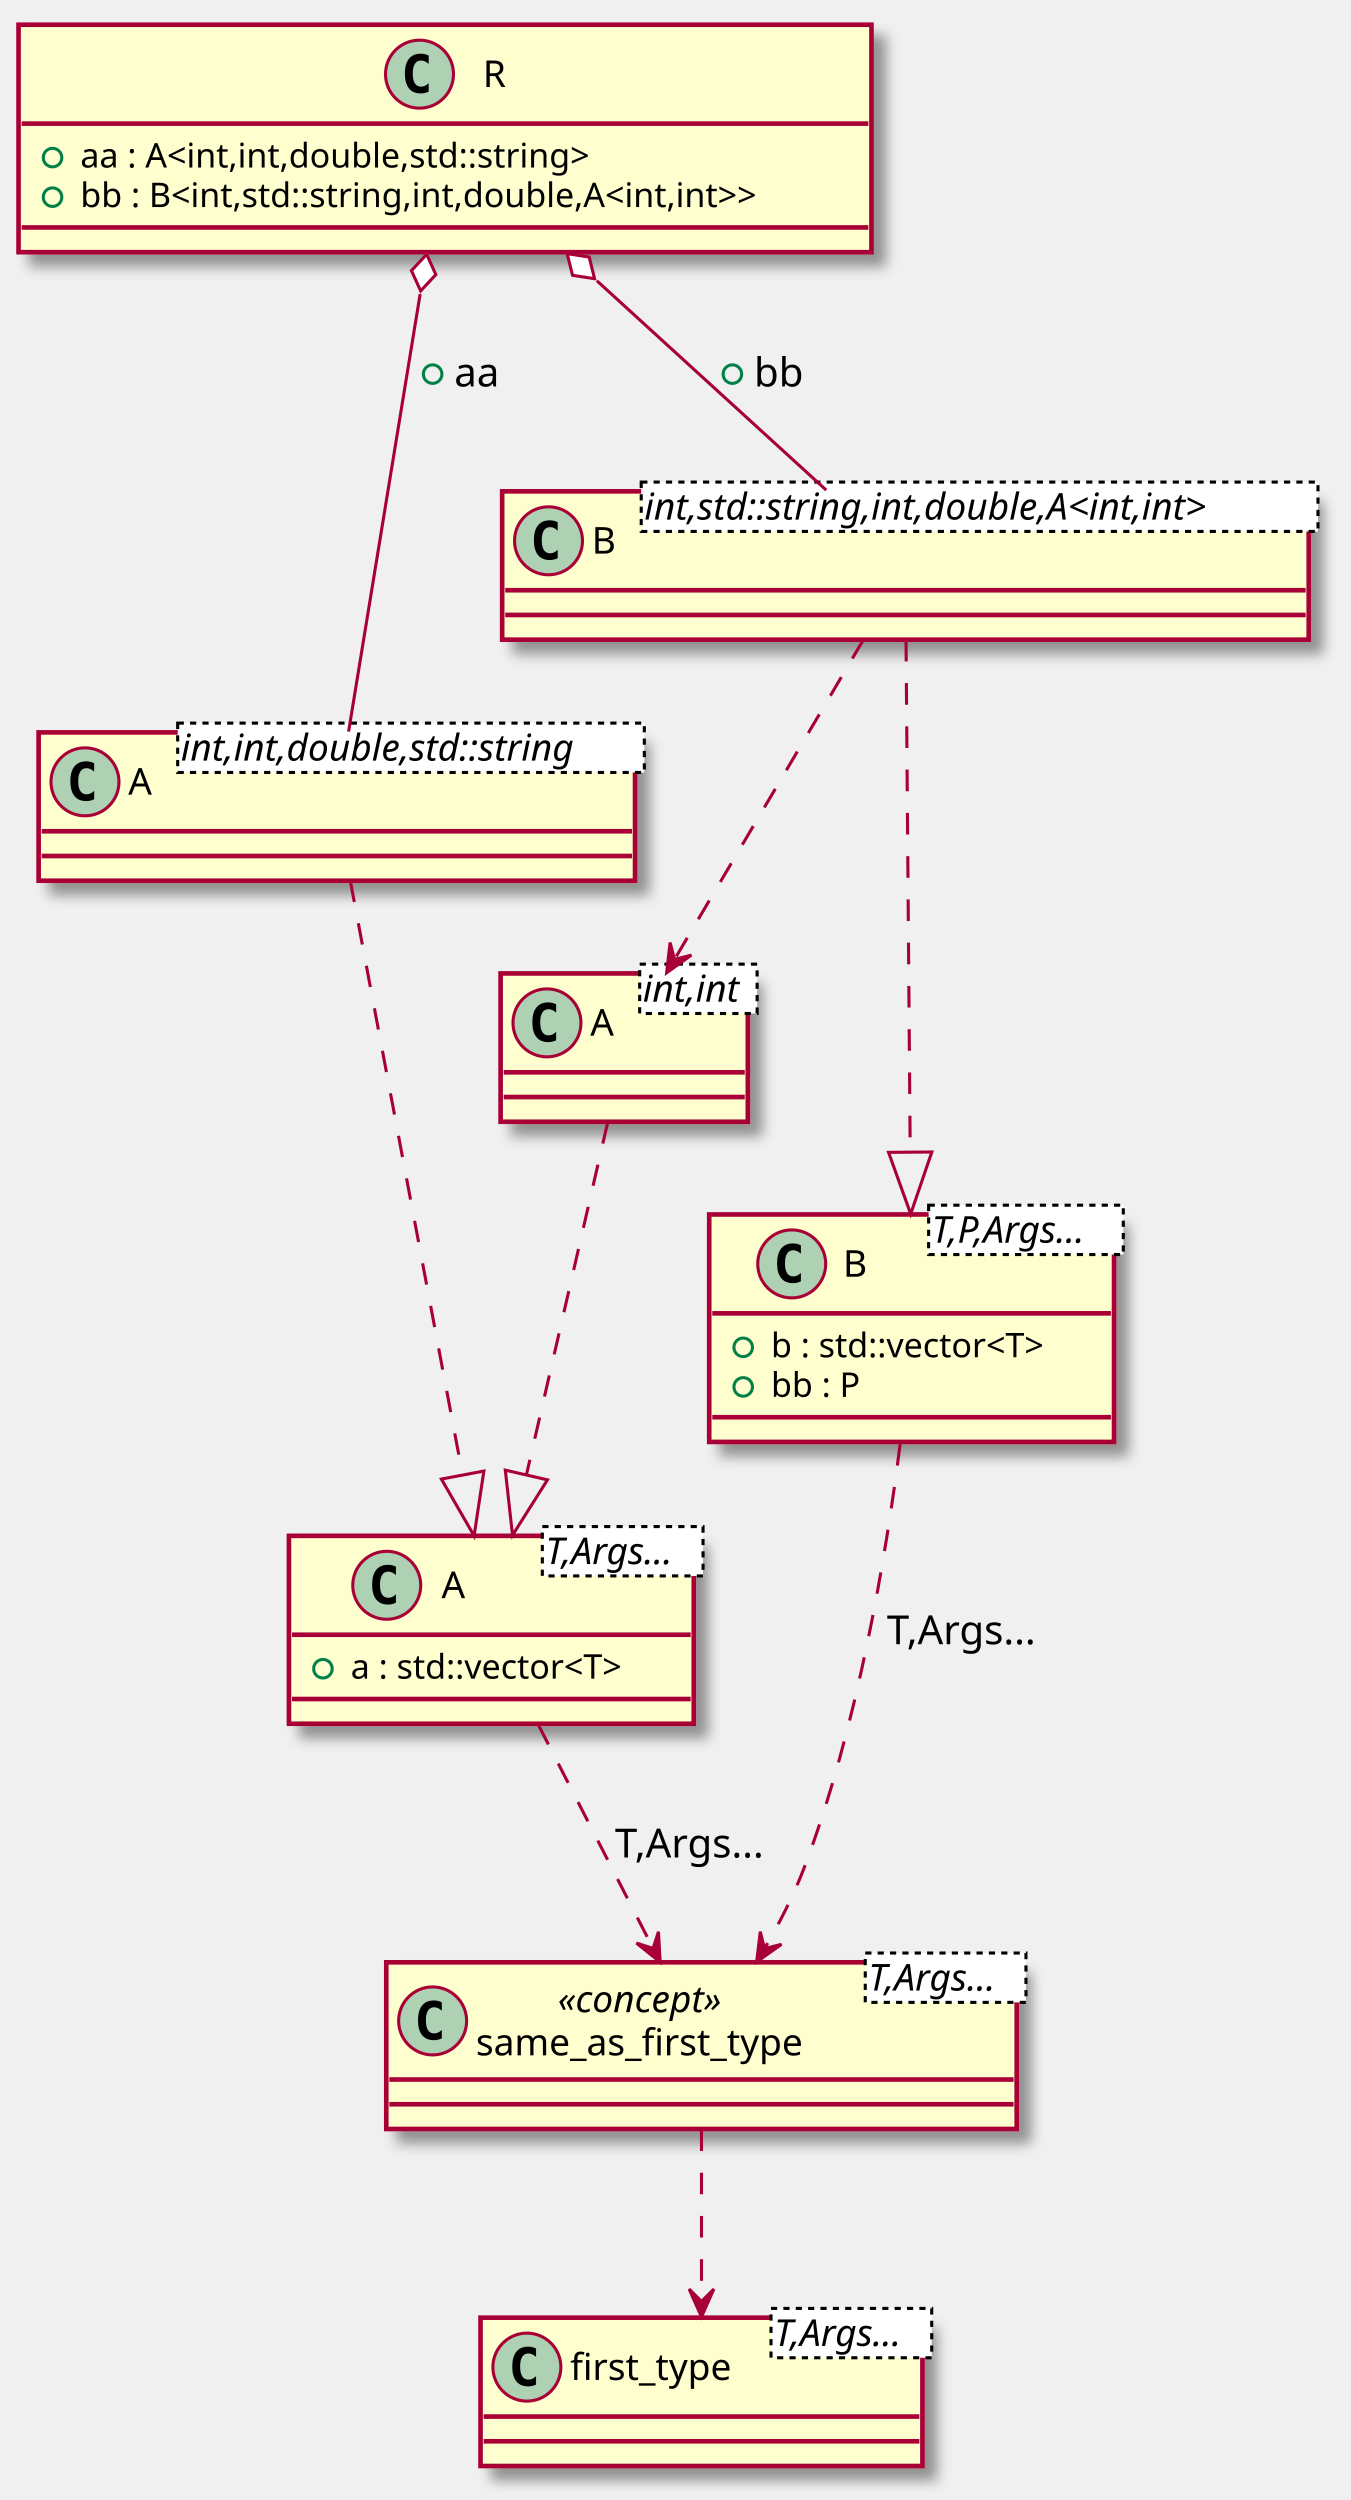
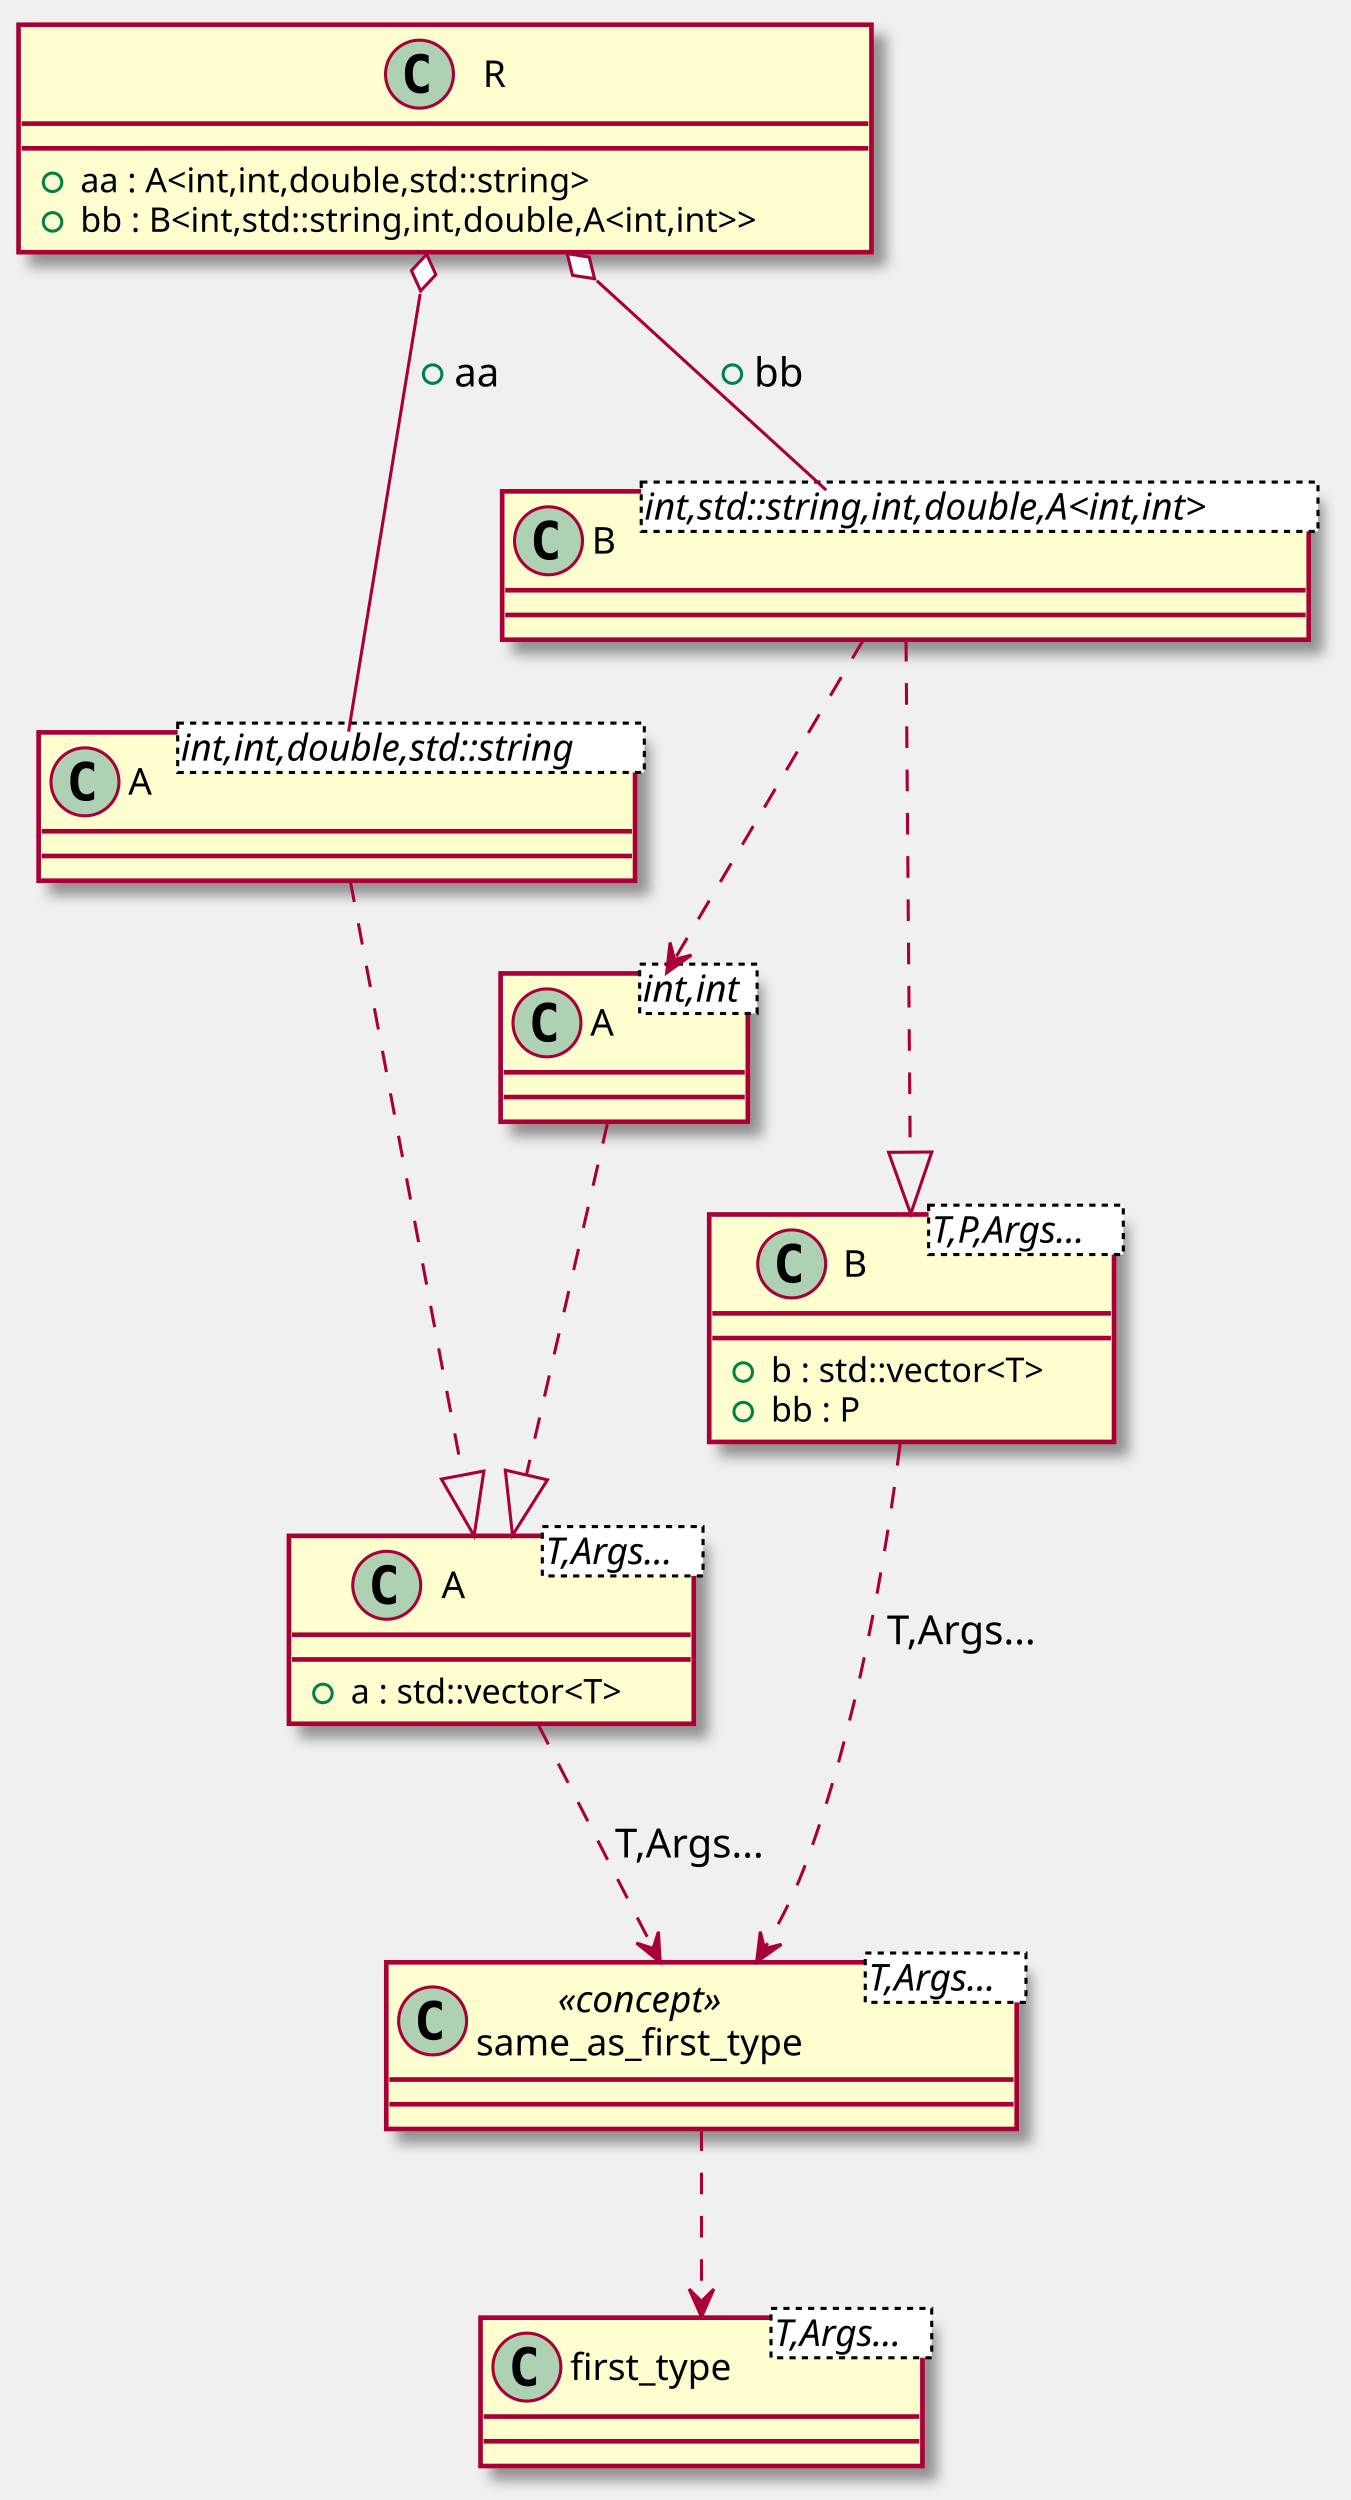
<svg xmlns="http://www.w3.org/2000/svg" xmlns:xlink="http://www.w3.org/1999/xlink" contentScriptType="application/ecmascript" contentStyleType="text/css" height="809px" preserveAspectRatio="none" style="width:437px;height:809px;" version="1.1" viewBox="0 0 437 809" width="437px" zoomAndPan="magnify">
  <defs>
-     <filter height="300%" id="f167parg6eni0w" width="300%" x="-1" y="-1">
+     <filter height="300%" id="fug50gkezpm1v" width="300%" x="-1" y="-1">
      <feGaussianBlur result="blurOut" stdDeviation="2.0" />
      <feColorMatrix in="blurOut" result="blurOut2" type="matrix" values="0 0 0 0 0 0 0 0 0 0 0 0 0 0 0 0 0 0 .4 0" />
      <feOffset dx="4.0" dy="4.0" in="blurOut2" result="blurOut3" />
      <feBlend in="SourceGraphic" in2="blurOut3" mode="normal" />
    </filter>
    <style type="text/css">a:hover { text-decoration: underline; }</style>
  </defs>
  <g>
-     <a href="https://github.com/bkryza/clang-uml/blob/81c7ce71df127267f3c56571e7dd3dd3b8159f4e/tests/t00058/t00058.cc#L11" target="_top" title="first_type" xlink:actuate="onRequest" xlink:href="https://github.com/bkryza/clang-uml/blob/81c7ce71df127267f3c56571e7dd3dd3b8159f4e/tests/t00058/t00058.cc#L11" xlink:show="new" xlink:title="first_type" xlink:type="simple">
-       <rect fill="#FEFECE" filter="url(#f167parg6eni0w)" height="48" id="C_0000039461943261269692" style="stroke: #A80036; stroke-width: 1.5;" width="143" x="155.5" y="750" />
+     <a href="https://github.com/bkryza/clang-uml/blob/75d1daac310c92e43d8a897cdb7db4aad61e4a3c/tests/t00058/t00058.cc#L11" target="_top" title="first_type" xlink:actuate="onRequest" xlink:href="https://github.com/bkryza/clang-uml/blob/75d1daac310c92e43d8a897cdb7db4aad61e4a3c/tests/t00058/t00058.cc#L11" xlink:show="new" xlink:title="first_type" xlink:type="simple">
+       <rect fill="#FEFECE" filter="url(#fug50gkezpm1v)" height="48" id="C_0000039461943261269692" style="stroke: #A80036; stroke-width: 1.5;" width="143" x="155.5" y="750" />
      <ellipse cx="170.5" cy="766" fill="#ADD1B2" rx="11" ry="11" style="stroke: #A80036; stroke-width: 1.0;" />
      <path d="M173.469,771.641 Q172.891,771.938 172.25,772.078 Q171.609,772.234 170.906,772.234 Q168.406,772.234 167.078,770.594 Q165.766,768.938 165.766,765.812 Q165.766,762.688 167.078,761.031 Q168.406,759.375 170.906,759.375 Q171.609,759.375 172.25,759.531 Q172.906,759.688 173.469,759.984 L173.469,762.703 Q172.844,762.125 172.25,761.859 Q171.656,761.578 171.031,761.578 Q169.688,761.578 169,762.656 Q168.312,763.719 168.312,765.812 Q168.312,767.906 169,768.984 Q169.688,770.047 171.031,770.047 Q171.656,770.047 172.25,769.781 Q172.844,769.5 173.469,768.922 L173.469,771.641 Z " />
      <text fill="#000000" font-family="sans-serif" font-size="12" lengthAdjust="spacingAndGlyphs" textLength="57" x="184.5" y="770.154">first_type</text>
      <rect fill="#FFFFFF" height="15.969" style="stroke: #000000; stroke-width: 1.0; stroke-dasharray: 2.0,2.0;" width="52" x="249.5" y="747" />
      <text fill="#000000" font-family="sans-serif" font-size="12" font-style="italic" lengthAdjust="spacingAndGlyphs" textLength="50" x="250.5" y="759.139">T,Args...</text>
      <line style="stroke: #A80036; stroke-width: 1.5;" x1="156.5" x2="297.5" y1="782" y2="782" />
      <line style="stroke: #A80036; stroke-width: 1.5;" x1="156.5" x2="297.5" y1="790" y2="790" />
    </a>
-     <a href="https://github.com/bkryza/clang-uml/blob/81c7ce71df127267f3c56571e7dd3dd3b8159f4e/tests/t00058/t00058.cc#L22" target="_top" title="same_as_first_type" xlink:actuate="onRequest" xlink:href="https://github.com/bkryza/clang-uml/blob/81c7ce71df127267f3c56571e7dd3dd3b8159f4e/tests/t00058/t00058.cc#L22" xlink:show="new" xlink:title="same_as_first_type" xlink:type="simple">
-       <rect fill="#FEFECE" filter="url(#f167parg6eni0w)" height="53.938" id="C_0001725820236573641307" style="stroke: #A80036; stroke-width: 1.5;" width="204" x="125" y="635" />
+     <a href="https://github.com/bkryza/clang-uml/blob/75d1daac310c92e43d8a897cdb7db4aad61e4a3c/tests/t00058/t00058.cc#L22" target="_top" title="same_as_first_type" xlink:actuate="onRequest" xlink:href="https://github.com/bkryza/clang-uml/blob/75d1daac310c92e43d8a897cdb7db4aad61e4a3c/tests/t00058/t00058.cc#L22" xlink:show="new" xlink:title="same_as_first_type" xlink:type="simple">
+       <rect fill="#FEFECE" filter="url(#fug50gkezpm1v)" height="53.938" id="C_0001725820236573641307" style="stroke: #A80036; stroke-width: 1.5;" width="204" x="125" y="635" />
      <ellipse cx="140" cy="653.969" fill="#ADD1B2" rx="11" ry="11" style="stroke: #A80036; stroke-width: 1.0;" />
      <path d="M142.969,659.609 Q142.391,659.906 141.75,660.047 Q141.109,660.203 140.406,660.203 Q137.906,660.203 136.578,658.562 Q135.266,656.906 135.266,653.781 Q135.266,650.656 136.578,649 Q137.906,647.344 140.406,647.344 Q141.109,647.344 141.75,647.5 Q142.406,647.656 142.969,647.953 L142.969,650.672 Q142.344,650.094 141.75,649.828 Q141.156,649.547 140.531,649.547 Q139.188,649.547 138.5,650.625 Q137.812,651.688 137.812,653.781 Q137.812,655.875 138.5,656.953 Q139.188,658.016 140.531,658.016 Q141.156,658.016 141.75,657.75 Q142.344,657.469 142.969,656.891 L142.969,659.609 Z " />
      <text fill="#000000" font-family="sans-serif" font-size="12" font-style="italic" lengthAdjust="spacingAndGlyphs" textLength="65" x="180.5" y="651.139">«concept»</text>
      <text fill="#000000" font-family="sans-serif" font-size="12" lengthAdjust="spacingAndGlyphs" textLength="118" x="154" y="665.107">same_as_first_type</text>
      <rect fill="#FFFFFF" height="15.969" style="stroke: #000000; stroke-width: 1.0; stroke-dasharray: 2.0,2.0;" width="52" x="280" y="632" />
      <text fill="#000000" font-family="sans-serif" font-size="12" font-style="italic" lengthAdjust="spacingAndGlyphs" textLength="50" x="281" y="644.139">T,Args...</text>
      <line style="stroke: #A80036; stroke-width: 1.5;" x1="126" x2="328" y1="672.938" y2="672.938" />
      <line style="stroke: #A80036; stroke-width: 1.5;" x1="126" x2="328" y1="680.938" y2="680.938" />
    </a>
-     <a href="https://github.com/bkryza/clang-uml/blob/81c7ce71df127267f3c56571e7dd3dd3b8159f4e/tests/t00058/t00058.cc#L27" target="_top" title="A" xlink:actuate="onRequest" xlink:href="https://github.com/bkryza/clang-uml/blob/81c7ce71df127267f3c56571e7dd3dd3b8159f4e/tests/t00058/t00058.cc#L27" xlink:show="new" xlink:title="A" xlink:type="simple">
-       <rect fill="#FEFECE" filter="url(#f167parg6eni0w)" height="60.805" id="C_0000798619347004821702" style="stroke: #A80036; stroke-width: 1.5;" width="131" x="93.5" y="497" />
+     <a href="https://github.com/bkryza/clang-uml/blob/75d1daac310c92e43d8a897cdb7db4aad61e4a3c/tests/t00058/t00058.cc#L27" target="_top" title="A" xlink:actuate="onRequest" xlink:href="https://github.com/bkryza/clang-uml/blob/75d1daac310c92e43d8a897cdb7db4aad61e4a3c/tests/t00058/t00058.cc#L27" xlink:show="new" xlink:title="A" xlink:type="simple">
+       <rect fill="#FEFECE" filter="url(#fug50gkezpm1v)" height="60.805" id="C_0000798619347004821702" style="stroke: #A80036; stroke-width: 1.5;" width="131" x="93.5" y="497" />
      <ellipse cx="125.15" cy="513" fill="#ADD1B2" rx="11" ry="11" style="stroke: #A80036; stroke-width: 1.0;" />
      <path d="M128.119,518.641 Q127.541,518.938 126.9,519.078 Q126.259,519.234 125.556,519.234 Q123.056,519.234 121.728,517.594 Q120.416,515.938 120.416,512.812 Q120.416,509.688 121.728,508.031 Q123.056,506.375 125.556,506.375 Q126.259,506.375 126.9,506.531 Q127.556,506.688 128.119,506.984 L128.119,509.703 Q127.494,509.125 126.9,508.859 Q126.306,508.578 125.681,508.578 Q124.338,508.578 123.65,509.656 Q122.963,510.719 122.963,512.812 Q122.963,514.906 123.65,515.984 Q124.338,517.047 125.681,517.047 Q126.306,517.047 126.9,516.781 Q127.494,516.5 128.119,515.922 L128.119,518.641 Z " />
      <text fill="#000000" font-family="sans-serif" font-size="12" lengthAdjust="spacingAndGlyphs" textLength="8" x="142.85" y="517.154">A</text>
      <rect fill="#FFFFFF" height="15.969" style="stroke: #000000; stroke-width: 1.0; stroke-dasharray: 2.0,2.0;" width="52" x="175.5" y="494" />
      <text fill="#000000" font-family="sans-serif" font-size="12" font-style="italic" lengthAdjust="spacingAndGlyphs" textLength="50" x="176.5" y="506.139">T,Args...</text>
      <line style="stroke: #A80036; stroke-width: 1.5;" x1="94.5" x2="223.5" y1="529" y2="529" />
+       <line style="stroke: #A80036; stroke-width: 1.5;" x1="94.5" x2="223.5" y1="537" y2="537" />
    </a>
-     <a href="https://github.com/bkryza/clang-uml/blob/81c7ce71df127267f3c56571e7dd3dd3b8159f4e/tests/t00058/t00058.cc#L28" target="_top" title="a" xlink:actuate="onRequest" xlink:href="https://github.com/bkryza/clang-uml/blob/81c7ce71df127267f3c56571e7dd3dd3b8159f4e/tests/t00058/t00058.cc#L28" xlink:show="new" xlink:title="a" xlink:type="simple">
-       <rect fill="#FEFECE" height="10" style="stroke: none; stroke-width: 1.0;" width="20" x="99.5" y="535" />
-       <ellipse cx="104.5" cy="540" fill="none" rx="3" ry="3" style="stroke: #038048; stroke-width: 1.0;" />
+     <a href="https://github.com/bkryza/clang-uml/blob/75d1daac310c92e43d8a897cdb7db4aad61e4a3c/tests/t00058/t00058.cc#L28" target="_top" title="a" xlink:actuate="onRequest" xlink:href="https://github.com/bkryza/clang-uml/blob/75d1daac310c92e43d8a897cdb7db4aad61e4a3c/tests/t00058/t00058.cc#L28" xlink:show="new" xlink:title="a" xlink:type="simple">
+       <rect fill="#FEFECE" height="10" style="stroke: none; stroke-width: 1.0;" width="20" x="99.5" y="543" />
+       <ellipse cx="104.5" cy="548" fill="none" rx="3" ry="3" style="stroke: #038048; stroke-width: 1.0;" />
    </a>
-     <a href="https://github.com/bkryza/clang-uml/blob/81c7ce71df127267f3c56571e7dd3dd3b8159f4e/tests/t00058/t00058.cc#L28" target="_top" title="a" xlink:actuate="onRequest" xlink:href="https://github.com/bkryza/clang-uml/blob/81c7ce71df127267f3c56571e7dd3dd3b8159f4e/tests/t00058/t00058.cc#L28" xlink:show="new" xlink:title="a" xlink:type="simple">
-       <text fill="#000000" font-family="sans-serif" font-size="11" lengthAdjust="spacingAndGlyphs" textLength="105" x="113.5" y="543.21">a : std::vector&lt;T&gt;</text>
+     <a href="https://github.com/bkryza/clang-uml/blob/75d1daac310c92e43d8a897cdb7db4aad61e4a3c/tests/t00058/t00058.cc#L28" target="_top" title="a" xlink:actuate="onRequest" xlink:href="https://github.com/bkryza/clang-uml/blob/75d1daac310c92e43d8a897cdb7db4aad61e4a3c/tests/t00058/t00058.cc#L28" xlink:show="new" xlink:title="a" xlink:type="simple">
+       <text fill="#000000" font-family="sans-serif" font-size="11" lengthAdjust="spacingAndGlyphs" textLength="105" x="113.5" y="551.21">a : std::vector&lt;T&gt;</text>
    </a>
-     <line style="stroke: #A80036; stroke-width: 1.5;" x1="94.5" x2="223.5" y1="549.805" y2="549.805" />
-     <a href="https://github.com/bkryza/clang-uml/blob/81c7ce71df127267f3c56571e7dd3dd3b8159f4e/tests/t00058/t00058.cc#L33" target="_top" title="B" xlink:actuate="onRequest" xlink:href="https://github.com/bkryza/clang-uml/blob/81c7ce71df127267f3c56571e7dd3dd3b8159f4e/tests/t00058/t00058.cc#L33" xlink:show="new" xlink:title="B" xlink:type="simple">
-       <rect fill="#FEFECE" filter="url(#f167parg6eni0w)" height="73.609" id="C_0000420594889696591405" style="stroke: #A80036; stroke-width: 1.5;" width="131" x="229.5" y="393" />
+     <a href="https://github.com/bkryza/clang-uml/blob/75d1daac310c92e43d8a897cdb7db4aad61e4a3c/tests/t00058/t00058.cc#L33" target="_top" title="B" xlink:actuate="onRequest" xlink:href="https://github.com/bkryza/clang-uml/blob/75d1daac310c92e43d8a897cdb7db4aad61e4a3c/tests/t00058/t00058.cc#L33" xlink:show="new" xlink:title="B" xlink:type="simple">
+       <rect fill="#FEFECE" filter="url(#fug50gkezpm1v)" height="73.609" id="C_0000420594889696591405" style="stroke: #A80036; stroke-width: 1.5;" width="131" x="229.5" y="393" />
      <ellipse cx="256.2" cy="409" fill="#ADD1B2" rx="11" ry="11" style="stroke: #A80036; stroke-width: 1.0;" />
      <path d="M259.169,414.641 Q258.591,414.938 257.95,415.078 Q257.309,415.234 256.606,415.234 Q254.106,415.234 252.778,413.594 Q251.466,411.938 251.466,408.812 Q251.466,405.688 252.778,404.031 Q254.106,402.375 256.606,402.375 Q257.309,402.375 257.95,402.531 Q258.606,402.688 259.169,402.984 L259.169,405.703 Q258.544,405.125 257.95,404.859 Q257.356,404.578 256.731,404.578 Q255.387,404.578 254.7,405.656 Q254.012,406.719 254.012,408.812 Q254.012,410.906 254.7,411.984 Q255.387,413.047 256.731,413.047 Q257.356,413.047 257.95,412.781 Q258.544,412.5 259.169,411.922 L259.169,414.641 Z " />
      <text fill="#000000" font-family="sans-serif" font-size="12" lengthAdjust="spacingAndGlyphs" textLength="8" x="272.8" y="413.154">B</text>
      <rect fill="#FFFFFF" height="15.969" style="stroke: #000000; stroke-width: 1.0; stroke-dasharray: 2.0,2.0;" width="63" x="300.5" y="390" />
      <text fill="#000000" font-family="sans-serif" font-size="12" font-style="italic" lengthAdjust="spacingAndGlyphs" textLength="61" x="301.5" y="402.139">T,P,Args...</text>
      <line style="stroke: #A80036; stroke-width: 1.5;" x1="230.5" x2="359.5" y1="425" y2="425" />
+       <line style="stroke: #A80036; stroke-width: 1.5;" x1="230.5" x2="359.5" y1="433" y2="433" />
    </a>
-     <a href="https://github.com/bkryza/clang-uml/blob/81c7ce71df127267f3c56571e7dd3dd3b8159f4e/tests/t00058/t00058.cc#L34" target="_top" title="b" xlink:actuate="onRequest" xlink:href="https://github.com/bkryza/clang-uml/blob/81c7ce71df127267f3c56571e7dd3dd3b8159f4e/tests/t00058/t00058.cc#L34" xlink:show="new" xlink:title="b" xlink:type="simple">
-       <rect fill="#FEFECE" height="10" style="stroke: none; stroke-width: 1.0;" width="20" x="235.5" y="431" />
-       <ellipse cx="240.5" cy="436" fill="none" rx="3" ry="3" style="stroke: #038048; stroke-width: 1.0;" />
+     <a href="https://github.com/bkryza/clang-uml/blob/75d1daac310c92e43d8a897cdb7db4aad61e4a3c/tests/t00058/t00058.cc#L34" target="_top" title="b" xlink:actuate="onRequest" xlink:href="https://github.com/bkryza/clang-uml/blob/75d1daac310c92e43d8a897cdb7db4aad61e4a3c/tests/t00058/t00058.cc#L34" xlink:show="new" xlink:title="b" xlink:type="simple">
+       <rect fill="#FEFECE" height="10" style="stroke: none; stroke-width: 1.0;" width="20" x="235.5" y="439" />
+       <ellipse cx="240.5" cy="444" fill="none" rx="3" ry="3" style="stroke: #038048; stroke-width: 1.0;" />
    </a>
-     <a href="https://github.com/bkryza/clang-uml/blob/81c7ce71df127267f3c56571e7dd3dd3b8159f4e/tests/t00058/t00058.cc#L34" target="_top" title="b" xlink:actuate="onRequest" xlink:href="https://github.com/bkryza/clang-uml/blob/81c7ce71df127267f3c56571e7dd3dd3b8159f4e/tests/t00058/t00058.cc#L34" xlink:show="new" xlink:title="b" xlink:type="simple">
-       <text fill="#000000" font-family="sans-serif" font-size="11" lengthAdjust="spacingAndGlyphs" textLength="105" x="249.5" y="439.21">b : std::vector&lt;T&gt;</text>
+     <a href="https://github.com/bkryza/clang-uml/blob/75d1daac310c92e43d8a897cdb7db4aad61e4a3c/tests/t00058/t00058.cc#L34" target="_top" title="b" xlink:actuate="onRequest" xlink:href="https://github.com/bkryza/clang-uml/blob/75d1daac310c92e43d8a897cdb7db4aad61e4a3c/tests/t00058/t00058.cc#L34" xlink:show="new" xlink:title="b" xlink:type="simple">
+       <text fill="#000000" font-family="sans-serif" font-size="11" lengthAdjust="spacingAndGlyphs" textLength="105" x="249.5" y="447.21">b : std::vector&lt;T&gt;</text>
    </a>
-     <a href="https://github.com/bkryza/clang-uml/blob/81c7ce71df127267f3c56571e7dd3dd3b8159f4e/tests/t00058/t00058.cc#L35" target="_top" title="bb" xlink:actuate="onRequest" xlink:href="https://github.com/bkryza/clang-uml/blob/81c7ce71df127267f3c56571e7dd3dd3b8159f4e/tests/t00058/t00058.cc#L35" xlink:show="new" xlink:title="bb" xlink:type="simple">
-       <rect fill="#FEFECE" height="10" style="stroke: none; stroke-width: 1.0;" width="20" x="235.5" y="443.805" />
-       <ellipse cx="240.5" cy="448.805" fill="none" rx="3" ry="3" style="stroke: #038048; stroke-width: 1.0;" />
+     <a href="https://github.com/bkryza/clang-uml/blob/75d1daac310c92e43d8a897cdb7db4aad61e4a3c/tests/t00058/t00058.cc#L35" target="_top" title="bb" xlink:actuate="onRequest" xlink:href="https://github.com/bkryza/clang-uml/blob/75d1daac310c92e43d8a897cdb7db4aad61e4a3c/tests/t00058/t00058.cc#L35" xlink:show="new" xlink:title="bb" xlink:type="simple">
+       <rect fill="#FEFECE" height="10" style="stroke: none; stroke-width: 1.0;" width="20" x="235.5" y="451.805" />
+       <ellipse cx="240.5" cy="456.805" fill="none" rx="3" ry="3" style="stroke: #038048; stroke-width: 1.0;" />
    </a>
-     <a href="https://github.com/bkryza/clang-uml/blob/81c7ce71df127267f3c56571e7dd3dd3b8159f4e/tests/t00058/t00058.cc#L35" target="_top" title="bb" xlink:actuate="onRequest" xlink:href="https://github.com/bkryza/clang-uml/blob/81c7ce71df127267f3c56571e7dd3dd3b8159f4e/tests/t00058/t00058.cc#L35" xlink:show="new" xlink:title="bb" xlink:type="simple">
-       <text fill="#000000" font-family="sans-serif" font-size="11" lengthAdjust="spacingAndGlyphs" textLength="33" x="249.5" y="452.015">bb : P</text>
+     <a href="https://github.com/bkryza/clang-uml/blob/75d1daac310c92e43d8a897cdb7db4aad61e4a3c/tests/t00058/t00058.cc#L35" target="_top" title="bb" xlink:actuate="onRequest" xlink:href="https://github.com/bkryza/clang-uml/blob/75d1daac310c92e43d8a897cdb7db4aad61e4a3c/tests/t00058/t00058.cc#L35" xlink:show="new" xlink:title="bb" xlink:type="simple">
+       <text fill="#000000" font-family="sans-serif" font-size="11" lengthAdjust="spacingAndGlyphs" textLength="33" x="249.5" y="460.015">bb : P</text>
    </a>
-     <line style="stroke: #A80036; stroke-width: 1.5;" x1="230.5" x2="359.5" y1="458.609" y2="458.609" />
-     <a href="https://github.com/bkryza/clang-uml/blob/81c7ce71df127267f3c56571e7dd3dd3b8159f4e/tests/t00058/t00058.cc#L27" target="_top" title="A" xlink:actuate="onRequest" xlink:href="https://github.com/bkryza/clang-uml/blob/81c7ce71df127267f3c56571e7dd3dd3b8159f4e/tests/t00058/t00058.cc#L27" xlink:show="new" xlink:title="A" xlink:type="simple">
-       <rect fill="#FEFECE" filter="url(#f167parg6eni0w)" height="48" id="C_0001724002183455178980" style="stroke: #A80036; stroke-width: 1.5;" width="193" x="12.5" y="237" />
+     <a href="https://github.com/bkryza/clang-uml/blob/75d1daac310c92e43d8a897cdb7db4aad61e4a3c/tests/t00058/t00058.cc#L27" target="_top" title="A" xlink:actuate="onRequest" xlink:href="https://github.com/bkryza/clang-uml/blob/75d1daac310c92e43d8a897cdb7db4aad61e4a3c/tests/t00058/t00058.cc#L27" xlink:show="new" xlink:title="A" xlink:type="simple">
+       <rect fill="#FEFECE" filter="url(#fug50gkezpm1v)" height="48" id="C_0001724002183455178980" style="stroke: #A80036; stroke-width: 1.5;" width="193" x="12.5" y="237" />
      <ellipse cx="27.5" cy="253" fill="#ADD1B2" rx="11" ry="11" style="stroke: #A80036; stroke-width: 1.0;" />
      <path d="M30.469,258.641 Q29.891,258.938 29.25,259.078 Q28.609,259.234 27.906,259.234 Q25.406,259.234 24.078,257.594 Q22.766,255.938 22.766,252.812 Q22.766,249.688 24.078,248.031 Q25.406,246.375 27.906,246.375 Q28.609,246.375 29.25,246.531 Q29.906,246.688 30.469,246.984 L30.469,249.703 Q29.844,249.125 29.25,248.859 Q28.656,248.578 28.031,248.578 Q26.688,248.578 26,249.656 Q25.312,250.719 25.312,252.812 Q25.312,254.906 26,255.984 Q26.688,257.047 28.031,257.047 Q28.656,257.047 29.25,256.781 Q29.844,256.5 30.469,255.922 L30.469,258.641 Z " />
      <text fill="#000000" font-family="sans-serif" font-size="12" lengthAdjust="spacingAndGlyphs" textLength="8" x="41.5" y="257.154">A</text>
      <rect fill="#FFFFFF" height="15.969" style="stroke: #000000; stroke-width: 1.0; stroke-dasharray: 2.0,2.0;" width="151" x="57.5" y="234" />
      <text fill="#000000" font-family="sans-serif" font-size="12" font-style="italic" lengthAdjust="spacingAndGlyphs" textLength="149" x="58.5" y="246.139">int,int,double,std::string</text>
      <line style="stroke: #A80036; stroke-width: 1.5;" x1="13.5" x2="204.5" y1="269" y2="269" />
      <line style="stroke: #A80036; stroke-width: 1.5;" x1="13.5" x2="204.5" y1="277" y2="277" />
    </a>
-     <a href="https://github.com/bkryza/clang-uml/blob/81c7ce71df127267f3c56571e7dd3dd3b8159f4e/tests/t00058/t00058.cc#L33" target="_top" title="A" xlink:actuate="onRequest" xlink:href="https://github.com/bkryza/clang-uml/blob/81c7ce71df127267f3c56571e7dd3dd3b8159f4e/tests/t00058/t00058.cc#L33" xlink:show="new" xlink:title="A" xlink:type="simple">
-       <rect fill="#FEFECE" filter="url(#f167parg6eni0w)" height="48" id="C_0001372381231906520278" style="stroke: #A80036; stroke-width: 1.5;" width="80" x="162" y="315" />
+     <a href="https://github.com/bkryza/clang-uml/blob/75d1daac310c92e43d8a897cdb7db4aad61e4a3c/tests/t00058/t00058.cc#L33" target="_top" title="A" xlink:actuate="onRequest" xlink:href="https://github.com/bkryza/clang-uml/blob/75d1daac310c92e43d8a897cdb7db4aad61e4a3c/tests/t00058/t00058.cc#L33" xlink:show="new" xlink:title="A" xlink:type="simple">
+       <rect fill="#FEFECE" filter="url(#fug50gkezpm1v)" height="48" id="C_0001372381231906520278" style="stroke: #A80036; stroke-width: 1.5;" width="80" x="162" y="315" />
      <ellipse cx="177" cy="331" fill="#ADD1B2" rx="11" ry="11" style="stroke: #A80036; stroke-width: 1.0;" />
      <path d="M179.969,336.641 Q179.391,336.938 178.75,337.078 Q178.109,337.234 177.406,337.234 Q174.906,337.234 173.578,335.594 Q172.266,333.938 172.266,330.812 Q172.266,327.688 173.578,326.031 Q174.906,324.375 177.406,324.375 Q178.109,324.375 178.75,324.531 Q179.406,324.688 179.969,324.984 L179.969,327.703 Q179.344,327.125 178.75,326.859 Q178.156,326.578 177.531,326.578 Q176.188,326.578 175.5,327.656 Q174.812,328.719 174.812,330.812 Q174.812,332.906 175.5,333.984 Q176.188,335.047 177.531,335.047 Q178.156,335.047 178.75,334.781 Q179.344,334.5 179.969,333.922 L179.969,336.641 Z " />
      <text fill="#000000" font-family="sans-serif" font-size="12" lengthAdjust="spacingAndGlyphs" textLength="8" x="191" y="335.154">A</text>
      <rect fill="#FFFFFF" height="15.969" style="stroke: #000000; stroke-width: 1.0; stroke-dasharray: 2.0,2.0;" width="38" x="207" y="312" />
      <text fill="#000000" font-family="sans-serif" font-size="12" font-style="italic" lengthAdjust="spacingAndGlyphs" textLength="36" x="208" y="324.139">int,int</text>
      <line style="stroke: #A80036; stroke-width: 1.5;" x1="163" x2="241" y1="347" y2="347" />
      <line style="stroke: #A80036; stroke-width: 1.5;" x1="163" x2="241" y1="355" y2="355" />
    </a>
-     <a href="https://github.com/bkryza/clang-uml/blob/81c7ce71df127267f3c56571e7dd3dd3b8159f4e/tests/t00058/t00058.cc#L33" target="_top" title="B" xlink:actuate="onRequest" xlink:href="https://github.com/bkryza/clang-uml/blob/81c7ce71df127267f3c56571e7dd3dd3b8159f4e/tests/t00058/t00058.cc#L33" xlink:show="new" xlink:title="B" xlink:type="simple">
-       <rect fill="#FEFECE" filter="url(#f167parg6eni0w)" height="48" id="C_0000290383080560130133" style="stroke: #A80036; stroke-width: 1.5;" width="261" x="162.5" y="159" />
+     <a href="https://github.com/bkryza/clang-uml/blob/75d1daac310c92e43d8a897cdb7db4aad61e4a3c/tests/t00058/t00058.cc#L33" target="_top" title="B" xlink:actuate="onRequest" xlink:href="https://github.com/bkryza/clang-uml/blob/75d1daac310c92e43d8a897cdb7db4aad61e4a3c/tests/t00058/t00058.cc#L33" xlink:show="new" xlink:title="B" xlink:type="simple">
+       <rect fill="#FEFECE" filter="url(#fug50gkezpm1v)" height="48" id="C_0000290383080560130133" style="stroke: #A80036; stroke-width: 1.5;" width="261" x="162.5" y="159" />
      <ellipse cx="177.5" cy="175" fill="#ADD1B2" rx="11" ry="11" style="stroke: #A80036; stroke-width: 1.0;" />
      <path d="M180.469,180.641 Q179.891,180.938 179.25,181.078 Q178.609,181.234 177.906,181.234 Q175.406,181.234 174.078,179.594 Q172.766,177.938 172.766,174.812 Q172.766,171.688 174.078,170.031 Q175.406,168.375 177.906,168.375 Q178.609,168.375 179.25,168.531 Q179.906,168.688 180.469,168.984 L180.469,171.703 Q179.844,171.125 179.25,170.859 Q178.656,170.578 178.031,170.578 Q176.688,170.578 176,171.656 Q175.312,172.719 175.312,174.812 Q175.312,176.906 176,177.984 Q176.688,179.047 178.031,179.047 Q178.656,179.047 179.25,178.781 Q179.844,178.5 180.469,177.922 L180.469,180.641 Z " />
      <text fill="#000000" font-family="sans-serif" font-size="12" lengthAdjust="spacingAndGlyphs" textLength="8" x="191.5" y="179.154">B</text>
      <rect fill="#FFFFFF" height="15.969" style="stroke: #000000; stroke-width: 1.0; stroke-dasharray: 2.0,2.0;" width="219" x="207.5" y="156" />
      <text fill="#000000" font-family="sans-serif" font-size="12" font-style="italic" lengthAdjust="spacingAndGlyphs" textLength="217" x="208.5" y="168.139">int,std::string,int,double,A&lt;int,int&gt;</text>
      <line style="stroke: #A80036; stroke-width: 1.5;" x1="163.5" x2="422.5" y1="191" y2="191" />
      <line style="stroke: #A80036; stroke-width: 1.5;" x1="163.5" x2="422.5" y1="199" y2="199" />
    </a>
-     <a href="https://github.com/bkryza/clang-uml/blob/81c7ce71df127267f3c56571e7dd3dd3b8159f4e/tests/t00058/t00058.cc#L38" target="_top" title="R" xlink:actuate="onRequest" xlink:href="https://github.com/bkryza/clang-uml/blob/81c7ce71df127267f3c56571e7dd3dd3b8159f4e/tests/t00058/t00058.cc#L38" xlink:show="new" xlink:title="R" xlink:type="simple">
-       <rect fill="#FEFECE" filter="url(#f167parg6eni0w)" height="73.609" id="C_0001015108159699260009" style="stroke: #A80036; stroke-width: 1.5;" width="276" x="6" y="8" />
+     <a href="https://github.com/bkryza/clang-uml/blob/75d1daac310c92e43d8a897cdb7db4aad61e4a3c/tests/t00058/t00058.cc#L38" target="_top" title="R" xlink:actuate="onRequest" xlink:href="https://github.com/bkryza/clang-uml/blob/75d1daac310c92e43d8a897cdb7db4aad61e4a3c/tests/t00058/t00058.cc#L38" xlink:show="new" xlink:title="R" xlink:type="simple">
+       <rect fill="#FEFECE" filter="url(#fug50gkezpm1v)" height="73.609" id="C_0001015108159699260009" style="stroke: #A80036; stroke-width: 1.5;" width="276" x="6" y="8" />
      <ellipse cx="135.75" cy="24" fill="#ADD1B2" rx="11" ry="11" style="stroke: #A80036; stroke-width: 1.0;" />
      <path d="M138.719,29.641 Q138.141,29.938 137.5,30.078 Q136.859,30.234 136.156,30.234 Q133.656,30.234 132.328,28.594 Q131.016,26.938 131.016,23.812 Q131.016,20.688 132.328,19.031 Q133.656,17.375 136.156,17.375 Q136.859,17.375 137.5,17.531 Q138.156,17.688 138.719,17.984 L138.719,20.703 Q138.094,20.125 137.5,19.859 Q136.906,19.578 136.281,19.578 Q134.938,19.578 134.25,20.656 Q133.562,21.719 133.562,23.812 Q133.562,25.906 134.25,26.984 Q134.938,28.047 136.281,28.047 Q136.906,28.047 137.5,27.781 Q138.094,27.5 138.719,26.922 L138.719,29.641 Z " />
      <text fill="#000000" font-family="sans-serif" font-size="12" lengthAdjust="spacingAndGlyphs" textLength="8" x="156.25" y="28.154">R</text>
      <line style="stroke: #A80036; stroke-width: 1.5;" x1="7" x2="281" y1="40" y2="40" />
+       <line style="stroke: #A80036; stroke-width: 1.5;" x1="7" x2="281" y1="48" y2="48" />
    </a>
-     <a href="https://github.com/bkryza/clang-uml/blob/81c7ce71df127267f3c56571e7dd3dd3b8159f4e/tests/t00058/t00058.cc#L39" target="_top" title="aa" xlink:actuate="onRequest" xlink:href="https://github.com/bkryza/clang-uml/blob/81c7ce71df127267f3c56571e7dd3dd3b8159f4e/tests/t00058/t00058.cc#L39" xlink:show="new" xlink:title="aa" xlink:type="simple">
-       <rect fill="#FEFECE" height="10" style="stroke: none; stroke-width: 1.0;" width="20" x="12" y="46" />
-       <ellipse cx="17" cy="51" fill="none" rx="3" ry="3" style="stroke: #038048; stroke-width: 1.0;" />
+     <a href="https://github.com/bkryza/clang-uml/blob/75d1daac310c92e43d8a897cdb7db4aad61e4a3c/tests/t00058/t00058.cc#L39" target="_top" title="aa" xlink:actuate="onRequest" xlink:href="https://github.com/bkryza/clang-uml/blob/75d1daac310c92e43d8a897cdb7db4aad61e4a3c/tests/t00058/t00058.cc#L39" xlink:show="new" xlink:title="aa" xlink:type="simple">
+       <rect fill="#FEFECE" height="10" style="stroke: none; stroke-width: 1.0;" width="20" x="12" y="54" />
+       <ellipse cx="17" cy="59" fill="none" rx="3" ry="3" style="stroke: #038048; stroke-width: 1.0;" />
    </a>
-     <a href="https://github.com/bkryza/clang-uml/blob/81c7ce71df127267f3c56571e7dd3dd3b8159f4e/tests/t00058/t00058.cc#L39" target="_top" title="aa" xlink:actuate="onRequest" xlink:href="https://github.com/bkryza/clang-uml/blob/81c7ce71df127267f3c56571e7dd3dd3b8159f4e/tests/t00058/t00058.cc#L39" xlink:show="new" xlink:title="aa" xlink:type="simple">
-       <text fill="#000000" font-family="sans-serif" font-size="11" lengthAdjust="spacingAndGlyphs" textLength="188" x="26" y="54.21">aa : A&lt;int,int,double,std::string&gt;</text>
+     <a href="https://github.com/bkryza/clang-uml/blob/75d1daac310c92e43d8a897cdb7db4aad61e4a3c/tests/t00058/t00058.cc#L39" target="_top" title="aa" xlink:actuate="onRequest" xlink:href="https://github.com/bkryza/clang-uml/blob/75d1daac310c92e43d8a897cdb7db4aad61e4a3c/tests/t00058/t00058.cc#L39" xlink:show="new" xlink:title="aa" xlink:type="simple">
+       <text fill="#000000" font-family="sans-serif" font-size="11" lengthAdjust="spacingAndGlyphs" textLength="188" x="26" y="62.21">aa : A&lt;int,int,double,std::string&gt;</text>
    </a>
-     <a href="https://github.com/bkryza/clang-uml/blob/81c7ce71df127267f3c56571e7dd3dd3b8159f4e/tests/t00058/t00058.cc#L40" target="_top" title="bb" xlink:actuate="onRequest" xlink:href="https://github.com/bkryza/clang-uml/blob/81c7ce71df127267f3c56571e7dd3dd3b8159f4e/tests/t00058/t00058.cc#L40" xlink:show="new" xlink:title="bb" xlink:type="simple">
-       <rect fill="#FEFECE" height="10" style="stroke: none; stroke-width: 1.0;" width="20" x="12" y="58.805" />
-       <ellipse cx="17" cy="63.805" fill="none" rx="3" ry="3" style="stroke: #038048; stroke-width: 1.0;" />
+     <a href="https://github.com/bkryza/clang-uml/blob/75d1daac310c92e43d8a897cdb7db4aad61e4a3c/tests/t00058/t00058.cc#L40" target="_top" title="bb" xlink:actuate="onRequest" xlink:href="https://github.com/bkryza/clang-uml/blob/75d1daac310c92e43d8a897cdb7db4aad61e4a3c/tests/t00058/t00058.cc#L40" xlink:show="new" xlink:title="bb" xlink:type="simple">
+       <rect fill="#FEFECE" height="10" style="stroke: none; stroke-width: 1.0;" width="20" x="12" y="66.805" />
+       <ellipse cx="17" cy="71.805" fill="none" rx="3" ry="3" style="stroke: #038048; stroke-width: 1.0;" />
    </a>
-     <a href="https://github.com/bkryza/clang-uml/blob/81c7ce71df127267f3c56571e7dd3dd3b8159f4e/tests/t00058/t00058.cc#L40" target="_top" title="bb" xlink:actuate="onRequest" xlink:href="https://github.com/bkryza/clang-uml/blob/81c7ce71df127267f3c56571e7dd3dd3b8159f4e/tests/t00058/t00058.cc#L40" xlink:show="new" xlink:title="bb" xlink:type="simple">
-       <text fill="#000000" font-family="sans-serif" font-size="11" lengthAdjust="spacingAndGlyphs" textLength="250" x="26" y="67.015">bb : B&lt;int,std::string,int,double,A&lt;int,int&gt;&gt;</text>
+     <a href="https://github.com/bkryza/clang-uml/blob/75d1daac310c92e43d8a897cdb7db4aad61e4a3c/tests/t00058/t00058.cc#L40" target="_top" title="bb" xlink:actuate="onRequest" xlink:href="https://github.com/bkryza/clang-uml/blob/75d1daac310c92e43d8a897cdb7db4aad61e4a3c/tests/t00058/t00058.cc#L40" xlink:show="new" xlink:title="bb" xlink:type="simple">
+       <text fill="#000000" font-family="sans-serif" font-size="11" lengthAdjust="spacingAndGlyphs" textLength="250" x="26" y="75.015">bb : B&lt;int,std::string,int,double,A&lt;int,int&gt;&gt;</text>
    </a>
-     <line style="stroke: #A80036; stroke-width: 1.5;" x1="7" x2="281" y1="73.609" y2="73.609" />
    <path d="M174.26,558.24 C185.3,579.75 200.17,608.73 211.31,630.43 " fill="none" id="C_0000798619347004821702-&gt;C_0001725820236573641307" style="stroke: #A80036; stroke-width: 1.0; stroke-dasharray: 7.0,7.0;" />
    <polygon fill="#A80036" points="213.63,634.95,213.07,625.117,211.343,630.504,205.956,628.777,213.63,634.95" style="stroke: #A80036; stroke-width: 1.0;" />
    <text fill="#000000" font-family="sans-serif" font-size="13" lengthAdjust="spacingAndGlyphs" textLength="52" x="199" y="601.067">T,Args...</text>
    <path d="M291.28,467.3 C286.77,503.2 277.51,559.24 260,605 C256.7,613.63 252.14,622.46 247.45,630.49 " fill="none" id="C_0000420594889696591405-&gt;C_0001725820236573641307" style="stroke: #A80036; stroke-width: 1.0; stroke-dasharray: 7.0,7.0;" />
    <polygon fill="#A80036" points="244.85,634.86,252.897,629.181,247.412,630.566,246.026,625.082,244.85,634.86" style="stroke: #A80036; stroke-width: 1.0;" />
    <text fill="#000000" font-family="sans-serif" font-size="13" lengthAdjust="spacingAndGlyphs" textLength="52" x="287" y="532.067">T,Args...</text>
    <path d="M113.35,285.01 C121.42,327.68 138.85,419.93 149.69,477.25 " fill="none" id="C_0001724002183455178980-&gt;C_0000798619347004821702" style="stroke: #A80036; stroke-width: 1.0; stroke-dasharray: 7.0,7.0;" />
    <polygon fill="none" points="156.58,476.03,153.42,496.99,142.83,478.63,156.58,476.03" style="stroke: #A80036; stroke-width: 1.0;" />
    <path d="M196.64,363.24 C190.1,391.62 178.86,440.37 170.36,477.23 " fill="none" id="C_0001372381231906520278-&gt;C_0000798619347004821702" style="stroke: #A80036; stroke-width: 1.0; stroke-dasharray: 7.0,7.0;" />
    <polygon fill="none" points="177.16,478.88,165.85,496.8,163.52,475.74,177.16,478.88" style="stroke: #A80036; stroke-width: 1.0;" />
    <path d="M279.38,207.06 C263.09,234.61 235.86,280.7 218.43,310.2 " fill="none" id="C_0000290383080560130133-&gt;C_0001372381231906520278" style="stroke: #A80036; stroke-width: 1.0; stroke-dasharray: 7.0,7.0;" />
    <polygon fill="#A80036" points="215.72,314.79,223.736,309.068,218.259,310.483,216.844,305.005,215.72,314.79" style="stroke: #A80036; stroke-width: 1.0;" />
    <path d="M293.19,207.05 C293.49,244.63 294.11,320.19 294.54,372.64 " fill="none" id="C_0000290383080560130133-&gt;C_0000420594889696591405" style="stroke: #A80036; stroke-width: 1.0; stroke-dasharray: 7.0,7.0;" />
    <polygon fill="none" points="301.54,372.79,294.7,392.84,287.54,372.9,301.54,372.79" style="stroke: #A80036; stroke-width: 1.0;" />
    <path d="M135.96,95.14 C128.7,139.55 118.32,202.99 112.8,236.76 " fill="none" id="C_0001015108159699260009&lt;-C_0001724002183455178980" style="stroke: #A80036; stroke-width: 1.0;" />
    <polygon fill="#FFFFFF" points="138.06,82.3,133.143,87.575,136.121,94.142,141.038,88.867,138.06,82.3" style="stroke: #A80036; stroke-width: 1.0;" />
    <ellipse cx="140" cy="121.066" fill="none" rx="3" ry="3" style="stroke: #038048; stroke-width: 1.0;" />
    <text fill="#000000" font-family="sans-serif" font-size="13" lengthAdjust="spacingAndGlyphs" textLength="16" x="147" y="125.067">aa</text>
    <path d="M193.16,90.87 C217.96,113.51 247.01,140.02 267.36,158.6 " fill="none" id="C_0001015108159699260009&lt;-C_0000290383080560130133" style="stroke: #A80036; stroke-width: 1.0;" />
    <polygon fill="#FFFFFF" points="183.54,82.09,185.271,89.09,192.399,90.184,190.668,83.184,183.54,82.09" style="stroke: #A80036; stroke-width: 1.0;" />
    <ellipse cx="237" cy="121.066" fill="none" rx="3" ry="3" style="stroke: #038048; stroke-width: 1.0;" />
    <text fill="#000000" font-family="sans-serif" font-size="13" lengthAdjust="spacingAndGlyphs" textLength="16" x="244" y="125.067">bb</text>
    <path d="M227,689.07 C227,705.77 227,727.44 227,744.57 " fill="none" id="C_0001725820236573641307-&gt;C_0000039461943261269692" style="stroke: #A80036; stroke-width: 1.0; stroke-dasharray: 7.0,7.0;" />
    <polygon fill="#A80036" points="227,749.74,231,740.74,227,744.74,223,740.74,227,749.74" style="stroke: #A80036; stroke-width: 1.0;" />
  </g>
</svg>
